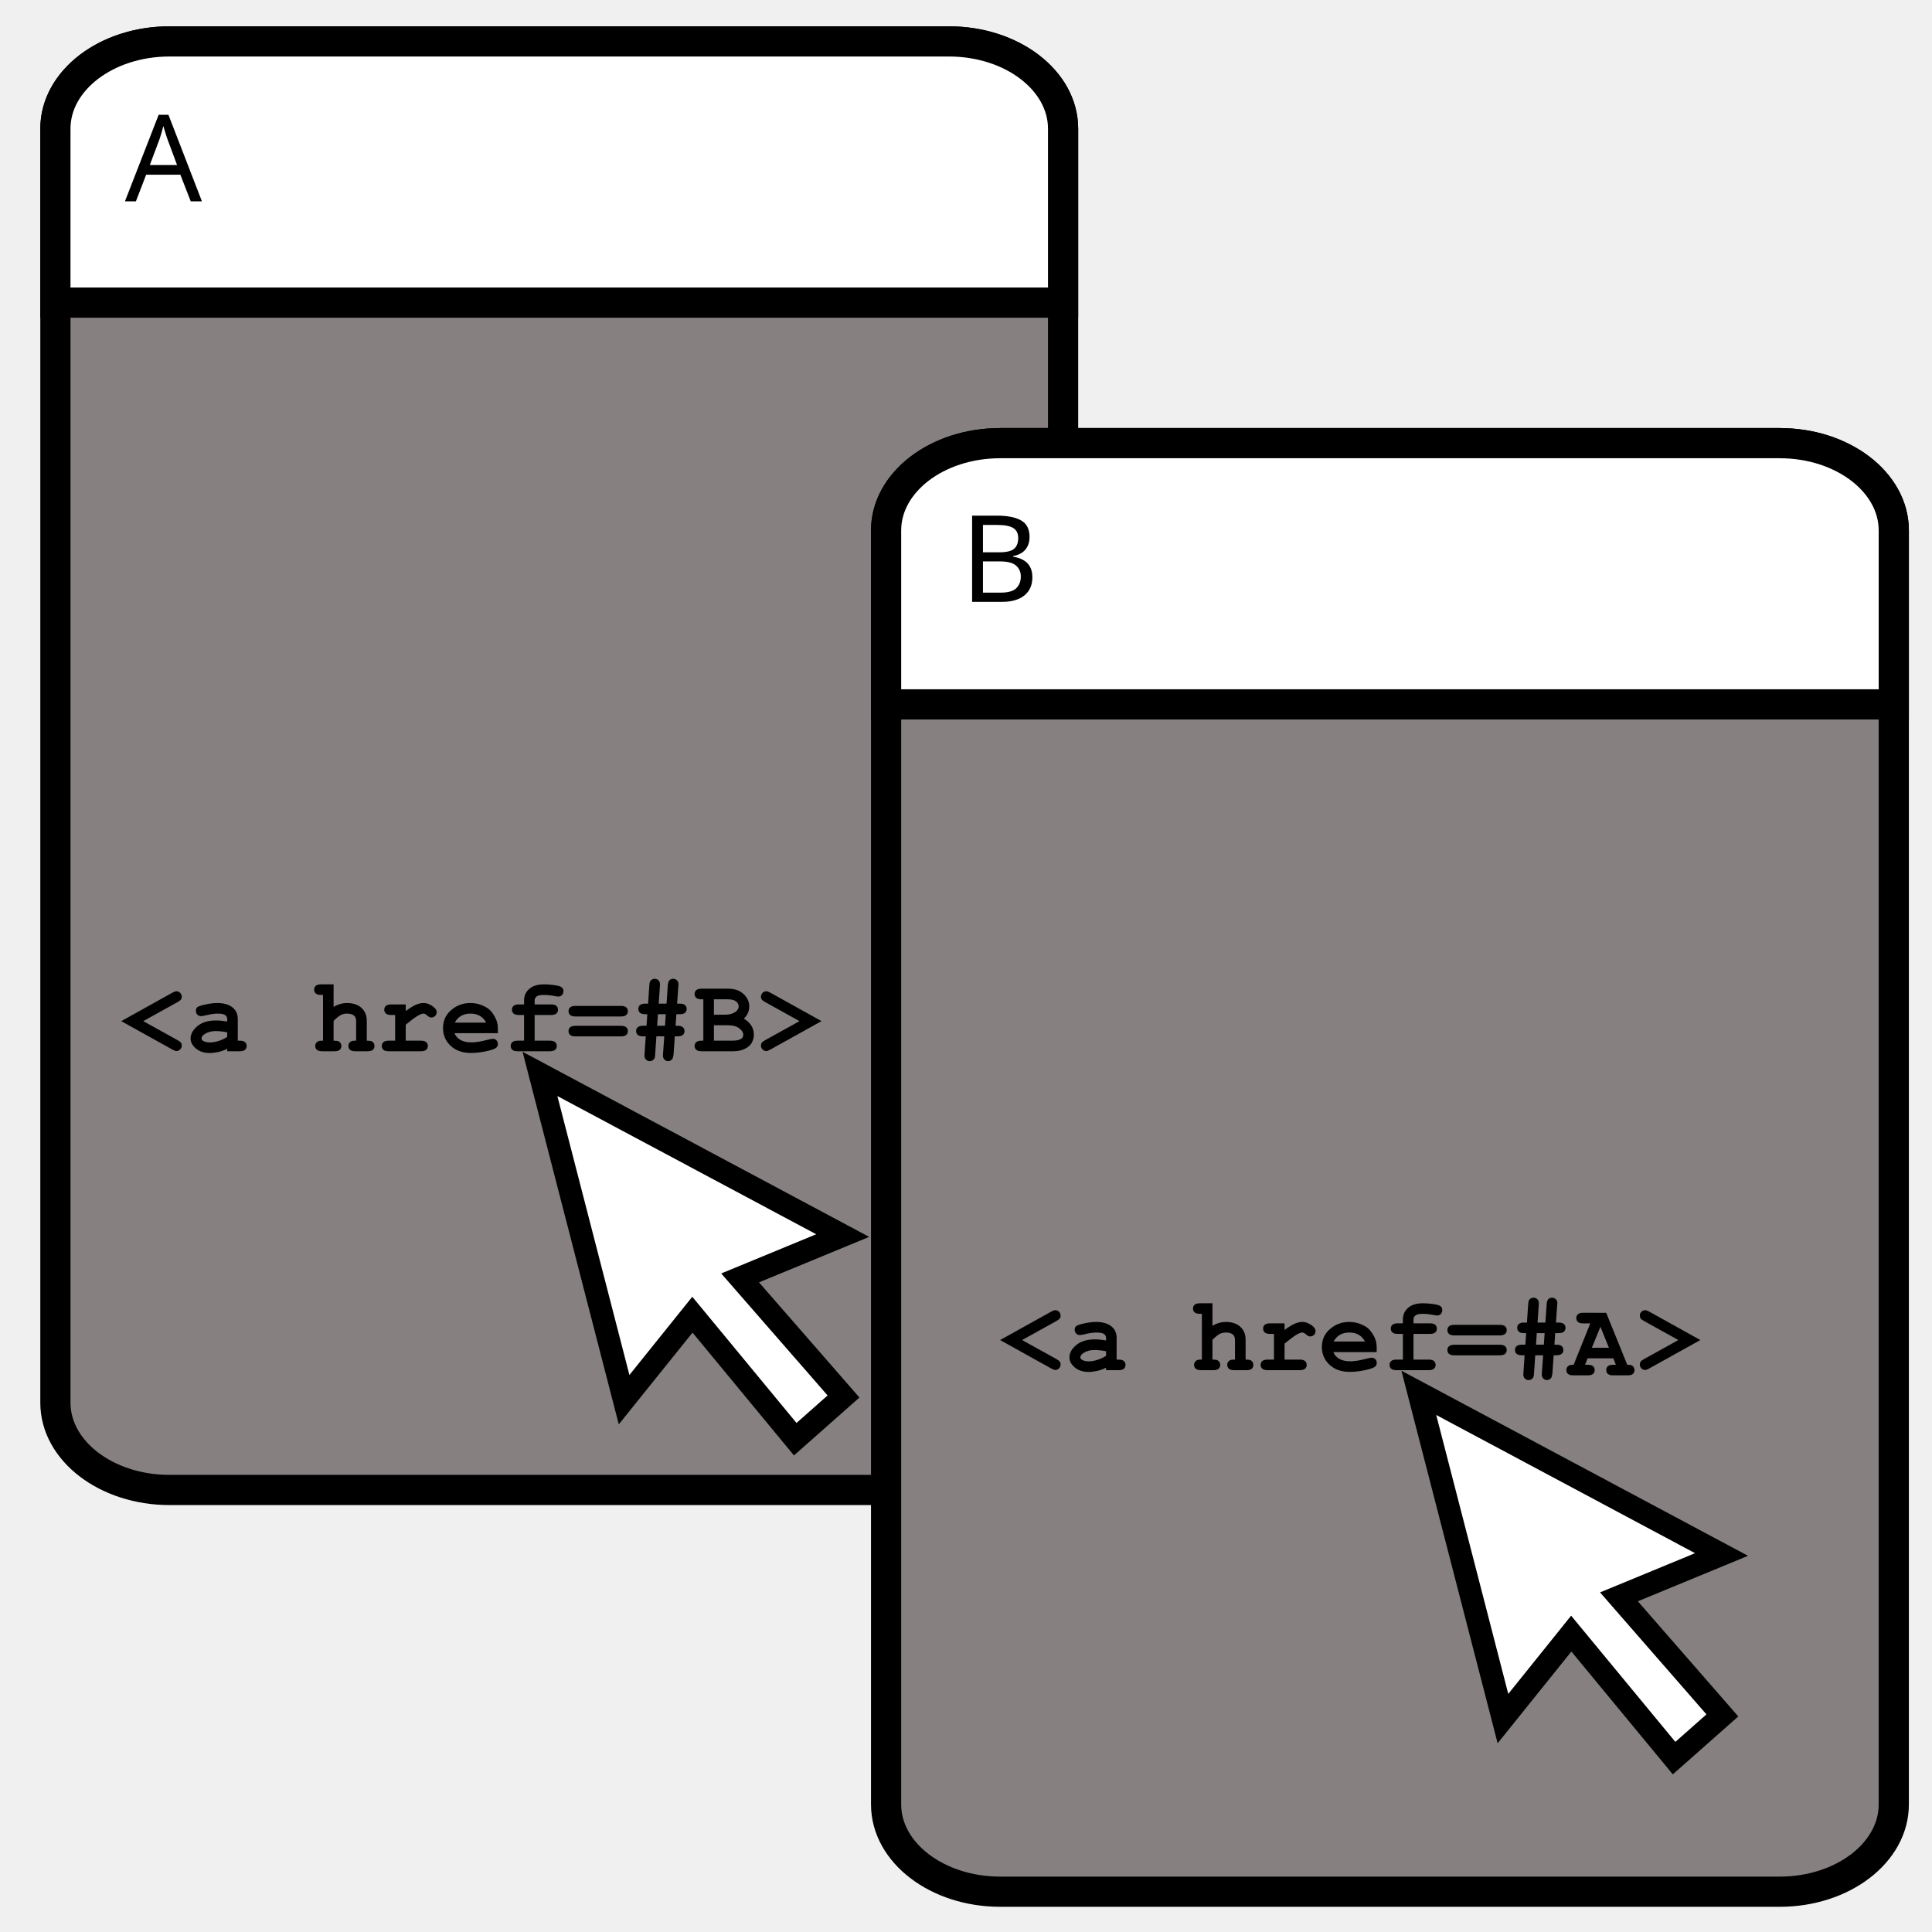
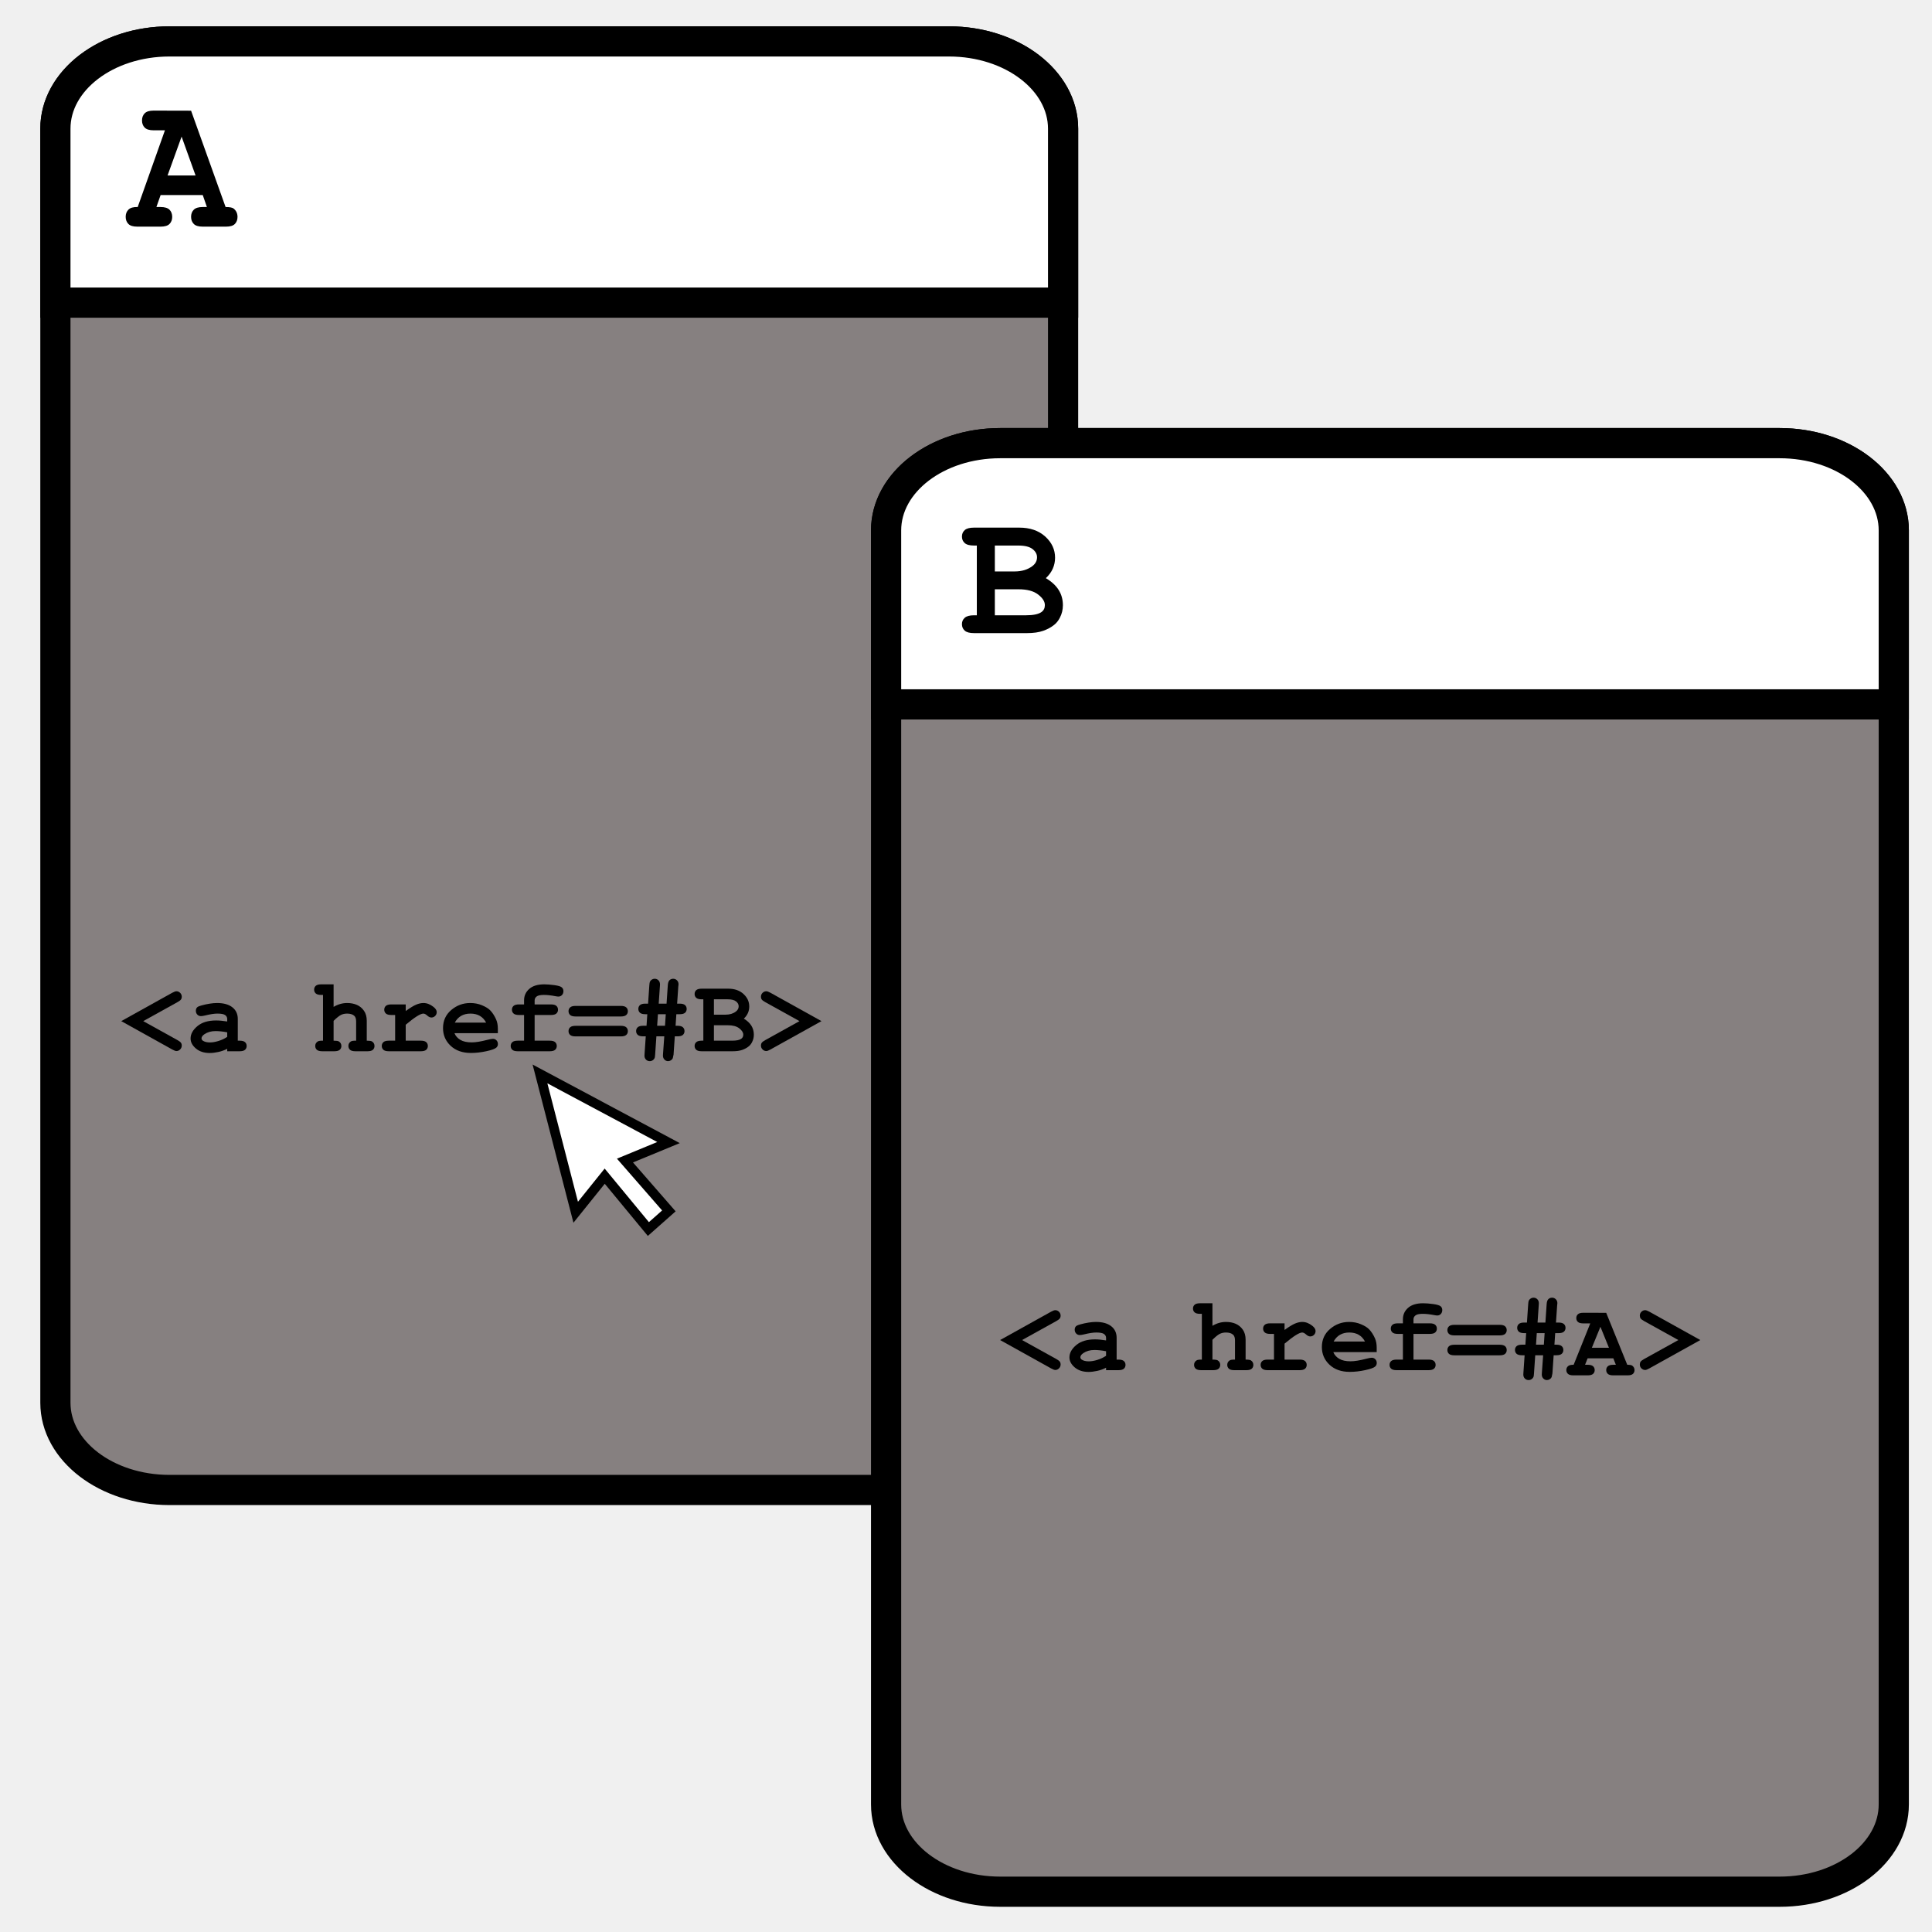
<svg xmlns="http://www.w3.org/2000/svg" version="1.1" x="0" y="0" width="256" height="256" viewBox="0, 0, 256, 256">
  <g id="Layer_1">
    <g id="left-window">
      <g>
        <path d="M22.46,5.487 L125.745,5.487 C134.095,5.487 140.865,10.665 140.865,17.051 L140.865,185.866 C140.865,192.252 134.095,197.43 125.745,197.43 L22.46,197.43 C14.11,197.43 7.34,192.252 7.34,185.866 L7.34,17.051 C7.34,10.665 14.11,5.487 22.46,5.487 z" fill="#868080" />
        <path d="M22.46,5.487 L125.745,5.487 C134.095,5.487 140.865,10.665 140.865,17.051 L140.865,185.866 C140.865,192.252 134.095,197.43 125.745,197.43 L22.46,197.43 C14.11,197.43 7.34,192.252 7.34,185.866 L7.34,17.051 C7.34,10.665 14.11,5.487 22.46,5.487 z" fill-opacity="0" stroke="#000000" stroke-width="4" />
      </g>
      <g>
        <path d="M125.745,5.487 C134.096,5.487 140.865,10.665 140.865,17.052 L140.865,40.1 L7.34,40.1 L7.34,17.051 C7.34,10.665 14.11,5.487 22.46,5.487 L125.745,5.487 z" fill="#FFFFFF" />
        <path d="M125.745,5.487 C134.096,5.487 140.865,10.665 140.865,17.052 L140.865,40.1 L7.34,40.1 L7.34,17.051 C7.34,10.665 14.11,5.487 22.46,5.487 L125.745,5.487 z" fill-opacity="0" stroke="#000000" stroke-width="4" />
+         <path d="M 20.352 14.656 L 25.319 14.668 L 29.892 27.433 C 30.43 27.433 30.786 27.5 30.958 27.635 C 31.3 27.914 31.472 28.282 31.472 28.739 C 31.472 29.117 31.356 29.429 31.127 29.67 C 30.894 29.911 30.502 30.031 29.949 30.031 L 26.854 30.031 C 26.301 30.031 25.907 29.911 25.673 29.67 C 25.436 29.429 25.319 29.113 25.319 28.725 C 25.319 28.344 25.436 28.034 25.673 27.795 C 25.907 27.554 26.301 27.433 26.854 27.433 L 27.416 27.433 L 26.866 25.848 L 21.282 25.848 L 20.723 27.433 L 21.282 27.433 C 21.835 27.433 22.23 27.554 22.466 27.795 C 22.701 28.034 22.818 28.35 22.818 28.739 C 22.818 29.117 22.701 29.429 22.466 29.67 C 22.23 29.911 21.835 30.031 21.284 30.031 L 18.189 30.031 C 17.636 30.031 17.242 29.911 17.008 29.67 C 16.771 29.429 16.653 29.113 16.653 28.725 C 16.653 28.336 16.776 28.019 17.023 27.774 C 17.27 27.529 17.676 27.414 18.246 27.433 L 21.855 17.266 L 20.352 17.266 C 19.799 17.266 19.405 17.145 19.171 16.905 C 18.934 16.664 18.817 16.351 18.817 15.961 C 18.817 15.572 18.934 15.258 19.171 15.017 C 19.405 14.776 19.799 14.656 20.352 14.656 Z M 24.063 18.102 L 22.203 23.25 L 25.913 23.25 L 24.063 18.102 Z" fill="#000000" />
      </g>
-       <text transform="matrix(1, 0, 0, 1, 21.355, 23.18)" id="title">
-         <tspan x="-4.801" y="3.5" font-family="CourierNewPS-BoldMT" font-size="16" fill="#000000">A</tspan>
-       </text>
-       <g id="anchor-and-cursor">
-         <g id="cursor">
+       <g id="left-anchor-and-cursor">
+         <g id="left-cursor" class="cursor" transform="matrix(0.424642, 0, 0, 0.424642, 41.16686, 81.874)">
          <path d="M71.55,142.301 L111.661,163.72 L98.068,169.33 L111.77,185.041 L105.373,190.701 L91.748,174.202 L82.697,185.463 L71.55,142.301 z" fill="#FFFFFF" />
          <path d="M71.55,142.301 L111.661,163.72 L98.068,169.33 L111.77,185.041 L105.373,190.701 L91.748,174.202 L82.697,185.463 L71.55,142.301 z" fill-opacity="0" stroke="#000000" stroke-width="3" />
        </g>
-         <g id="anchor-text">
+         <g id="left-anchor-text">
          <path d="M89.203,129.692 Q89.497,129.692 89.703,129.901 Q89.908,130.109 89.908,130.41 Q89.908,130.478 89.901,130.526 L89.88,130.683 L89.723,132.987 L90.051,132.987 Q90.557,132.987 90.772,133.182 Q90.988,133.377 90.988,133.691 Q90.988,133.999 90.776,134.194 Q90.564,134.388 90.058,134.388 L89.62,134.388 L89.518,135.92 L89.764,135.92 Q90.27,135.92 90.485,136.115 Q90.701,136.309 90.701,136.624 Q90.701,136.931 90.489,137.126 Q90.277,137.321 89.771,137.321 L89.415,137.321 L89.251,139.727 Q89.245,139.782 89.149,140.213 Q89.08,140.377 88.903,140.493 Q88.725,140.609 88.527,140.609 Q88.246,140.609 88.045,140.401 Q87.843,140.192 87.843,139.878 Q87.843,139.823 87.857,139.618 L88.021,137.321 L86.975,137.321 L86.811,139.72 Q86.784,140.083 86.756,140.151 Q86.681,140.356 86.5,140.483 Q86.319,140.609 86.1,140.609 Q85.799,140.609 85.598,140.404 Q85.396,140.199 85.396,139.878 Q85.396,139.802 85.41,139.625 L85.567,137.321 L85.225,137.321 Q84.719,137.321 84.504,137.126 Q84.288,136.931 84.288,136.617 Q84.288,136.309 84.504,136.115 Q84.719,135.92 85.225,135.92 L85.669,135.92 L85.772,134.388 L85.519,134.388 Q85.013,134.388 84.798,134.194 Q84.582,133.999 84.582,133.684 Q84.582,133.377 84.798,133.182 Q85.013,132.987 85.512,132.987 L85.874,132.987 L86.038,130.581 Q86.066,130.225 86.1,130.136 Q86.175,129.938 86.356,129.815 Q86.537,129.692 86.756,129.692 Q87.043,129.692 87.248,129.897 Q87.453,130.102 87.453,130.444 Q87.453,130.526 87.44,130.683 L87.283,132.987 L88.322,132.987 L88.486,130.581 Q88.513,130.089 88.708,129.89 Q88.903,129.692 89.203,129.692 z M88.219,134.388 L87.18,134.388 L87.077,135.92 L88.117,135.92 L88.219,134.388 z" fill="#000000" />
          <path d="M28.76,132.905 Q30.066,132.905 30.787,133.469 Q31.508,134.033 31.508,135.011 L31.508,137.895 L31.747,137.895 Q32.253,137.895 32.469,138.09 Q32.684,138.285 32.684,138.599 Q32.684,138.907 32.469,139.102 Q32.253,139.297 31.747,139.297 L30.107,139.297 L30.107,138.969 Q29.58,139.249 28.945,139.389 Q28.309,139.529 27.789,139.529 Q26.662,139.529 25.957,138.931 Q25.253,138.333 25.253,137.608 Q25.253,136.726 26.152,135.971 Q27.051,135.216 28.637,135.216 Q29.273,135.216 30.107,135.352 L30.107,135.017 Q30.107,134.703 29.837,134.505 Q29.567,134.306 28.808,134.306 Q28.186,134.306 27.195,134.553 Q26.826,134.641 26.62,134.641 Q26.34,134.641 26.145,134.44 Q25.951,134.238 25.951,133.924 Q25.951,133.746 26.019,133.616 Q26.087,133.486 26.21,133.407 Q26.333,133.329 26.723,133.219 Q27.243,133.076 27.783,132.99 Q28.323,132.905 28.76,132.905 z M28.555,136.624 Q27.701,136.624 27.085,137.041 Q26.703,137.307 26.703,137.581 Q26.703,137.779 26.887,137.902 Q27.229,138.128 27.824,138.128 Q28.329,138.128 28.969,137.929 Q29.608,137.731 30.107,137.389 L30.107,136.788 Q29.266,136.624 28.555,136.624 z" fill="#000000" />
          <path d="M62.304,132.905 Q63.159,132.905 63.873,133.206 Q64.587,133.507 64.936,133.855 Q65.428,134.361 65.749,135.106 Q65.968,135.626 65.968,136.309 L65.968,136.904 L60.219,136.904 Q60.438,137.451 60.995,137.786 Q61.552,138.121 62.502,138.121 Q63.282,138.121 64.574,137.786 Q65.107,137.649 65.312,137.649 Q65.592,137.649 65.784,137.847 Q65.975,138.046 65.975,138.346 Q65.975,138.62 65.77,138.811 Q65.496,139.064 64.437,139.293 Q63.377,139.522 62.4,139.522 Q60.718,139.522 59.71,138.572 Q58.702,137.622 58.702,136.234 Q58.702,134.758 59.792,133.831 Q60.882,132.905 62.304,132.905 z M62.338,134.306 Q61.627,134.306 61.108,134.604 Q60.588,134.901 60.26,135.503 L64.416,135.503 Q64.095,134.901 63.576,134.604 Q63.056,134.306 62.338,134.306 z" fill="#000000" />
          <path d="M96.491,131.005 Q97.748,131.005 98.514,131.705 Q99.28,132.406 99.28,133.37 Q99.28,133.828 99.102,134.231 Q98.924,134.635 98.562,134.976 Q99.225,135.373 99.557,135.903 Q99.888,136.432 99.888,137.102 Q99.888,137.635 99.649,138.094 Q99.471,138.442 99.211,138.647 Q98.863,138.934 98.357,139.115 Q97.851,139.297 97.092,139.297 L92.977,139.297 Q92.471,139.297 92.256,139.102 Q92.04,138.907 92.04,138.593 Q92.04,138.285 92.259,138.09 Q92.478,137.895 92.977,137.895 L93.196,137.895 L93.196,132.413 L92.977,132.413 Q92.471,132.413 92.256,132.218 Q92.04,132.023 92.04,131.709 Q92.04,131.394 92.256,131.199 Q92.471,131.005 92.977,131.005 L96.491,131.005 z M96.45,135.851 L94.597,135.851 L94.597,137.895 L97.017,137.895 Q97.871,137.895 98.22,137.642 Q98.487,137.451 98.487,137.095 Q98.487,136.672 97.96,136.261 Q97.434,135.851 96.45,135.851 z M96.422,132.413 L94.597,132.413 L94.597,134.45 L96.135,134.45 Q96.962,134.45 97.509,134.033 Q97.878,133.753 97.878,133.336 Q97.878,132.967 97.53,132.69 Q97.181,132.413 96.422,132.413 z" fill="#000000" />
          <path d="M72.12,130.43 Q72.702,130.43 73.464,130.536 Q74.226,130.642 74.441,130.834 Q74.657,131.025 74.657,131.326 Q74.657,131.647 74.465,131.849 Q74.274,132.051 73.994,132.051 Q73.864,132.051 73.604,132.003 Q72.736,131.832 72.066,131.832 Q71.369,131.832 71.105,132.04 Q70.842,132.249 70.842,132.556 L70.842,133.09 L73.002,133.09 Q73.508,133.09 73.724,133.284 Q73.939,133.479 73.939,133.794 Q73.939,134.101 73.724,134.296 Q73.508,134.491 73.002,134.491 L70.842,134.491 L70.842,137.895 L72.838,137.895 Q73.344,137.895 73.559,138.09 Q73.775,138.285 73.775,138.599 Q73.775,138.907 73.559,139.102 Q73.344,139.297 72.838,139.297 L68.607,139.297 Q68.101,139.297 67.886,139.102 Q67.67,138.907 67.67,138.593 Q67.67,138.285 67.886,138.09 Q68.101,137.895 68.607,137.895 L69.441,137.895 L69.441,134.491 L68.771,134.491 Q68.265,134.491 68.05,134.296 Q67.834,134.101 67.834,133.787 Q67.834,133.479 68.05,133.284 Q68.265,133.09 68.771,133.09 L69.441,133.09 L69.441,132.556 Q69.441,131.64 70.128,131.035 Q70.815,130.43 72.12,130.43 z" fill="#000000" />
          <path d="M56.104,132.905 Q56.787,132.905 57.43,133.411 Q57.868,133.753 57.868,134.108 Q57.868,134.409 57.659,134.617 Q57.451,134.826 57.157,134.826 Q56.897,134.826 56.61,134.566 Q56.323,134.306 56.097,134.306 Q55.803,134.306 55.219,134.676 Q54.634,135.045 53.759,135.783 L53.759,137.895 L55.755,137.895 Q56.261,137.895 56.476,138.09 Q56.692,138.285 56.692,138.599 Q56.692,138.907 56.476,139.102 Q56.261,139.297 55.755,139.297 L51.524,139.297 Q51.018,139.297 50.803,139.102 Q50.587,138.907 50.587,138.593 Q50.587,138.285 50.803,138.09 Q51.018,137.895 51.524,137.895 L52.358,137.895 L52.358,134.491 L51.852,134.491 Q51.346,134.491 51.131,134.296 Q50.915,134.101 50.915,133.787 Q50.915,133.479 51.131,133.284 Q51.346,133.09 51.852,133.09 L53.759,133.09 L53.759,133.965 Q54.641,133.329 55.15,133.117 Q55.66,132.905 56.104,132.905 z" fill="#000000" />
          <path d="M44.203,130.43 L44.203,133.418 Q44.64,133.158 45.088,133.032 Q45.536,132.905 45.994,132.905 Q46.718,132.905 47.286,133.151 Q47.853,133.397 48.225,133.927 Q48.598,134.457 48.598,135.263 L48.598,137.895 Q49.131,137.895 49.295,137.998 Q49.623,138.21 49.623,138.599 Q49.623,138.907 49.412,139.102 Q49.2,139.297 48.694,139.297 L47.094,139.297 Q46.595,139.297 46.38,139.102 Q46.164,138.907 46.164,138.593 Q46.164,138.21 46.493,137.998 Q46.663,137.888 47.19,137.895 L47.19,135.359 Q47.19,134.819 46.944,134.6 Q46.622,134.306 45.994,134.306 Q45.529,134.306 45.17,134.488 Q44.811,134.669 44.203,135.27 L44.203,137.895 Q44.743,137.895 44.9,137.998 Q45.235,138.21 45.235,138.599 Q45.235,138.907 45.019,139.102 Q44.804,139.297 44.298,139.297 L42.705,139.297 Q42.2,139.297 41.984,139.102 Q41.769,138.907 41.769,138.593 Q41.769,138.21 42.104,137.998 Q42.268,137.888 42.801,137.895 L42.801,131.832 L42.562,131.832 Q42.056,131.832 41.841,131.637 Q41.625,131.442 41.625,131.128 Q41.625,130.82 41.841,130.625 Q42.056,130.43 42.562,130.43 L44.203,130.43 z" fill="#000000" />
          <path d="M101.542,131.346 Q101.72,131.346 102.089,131.545 L108.85,135.304 L102.089,139.064 Q101.72,139.269 101.542,139.269 Q101.255,139.269 101.043,139.057 Q100.831,138.845 100.831,138.545 Q100.831,138.312 100.944,138.162 Q101.057,138.011 101.399,137.82 L105.938,135.304 L101.399,132.789 Q101.057,132.597 100.944,132.447 Q100.831,132.297 100.831,132.064 Q100.831,131.77 101.043,131.558 Q101.255,131.346 101.542,131.346 z" fill="#000000" />
          <path d="M23.373,131.346 Q23.661,131.346 23.872,131.558 Q24.084,131.77 24.084,132.064 Q24.084,132.297 23.972,132.447 Q23.859,132.597 23.517,132.789 L18.978,135.304 L23.517,137.82 Q23.859,138.011 23.972,138.162 Q24.084,138.312 24.084,138.545 Q24.084,138.839 23.872,139.054 Q23.661,139.269 23.38,139.269 Q23.196,139.269 22.827,139.064 L16.066,135.304 L22.827,131.545 Q23.196,131.346 23.373,131.346 z" fill="#000000" />
          <path d="M82.258,135.926 Q82.764,135.927 82.979,136.121 Q83.195,136.316 83.195,136.631 Q83.195,136.945 82.979,137.136 Q82.764,137.328 82.258,137.328 L76.27,137.328 Q75.764,137.328 75.549,137.136 Q75.333,136.945 75.333,136.631 Q75.333,136.316 75.549,136.121 Q75.764,135.927 76.27,135.927 L82.258,135.926 z" fill="#000000" />
          <path d="M82.258,133.288 Q82.764,133.288 82.979,133.483 Q83.195,133.677 83.195,133.992 Q83.195,134.3 82.979,134.494 Q82.764,134.689 82.258,134.689 L76.27,134.689 Q75.764,134.689 75.549,134.494 Q75.333,134.3 75.333,133.985 Q75.333,133.677 75.549,133.483 Q75.764,133.288 76.27,133.288 L82.258,133.288 z" fill="#000000" />
        </g>
      </g>
    </g>
    <g id="right-window">
      <g>
        <path d="M132.532,58.719 L235.817,58.719 C244.167,58.719 250.936,63.896 250.936,70.283 L250.936,239.097 C250.936,245.484 244.167,250.661 235.817,250.661 L132.532,250.661 C124.181,250.661 117.412,245.484 117.412,239.097 L117.412,70.283 C117.412,63.896 124.181,58.719 132.532,58.719 z" fill="#868080" />
        <path d="M132.532,58.719 L235.817,58.719 C244.167,58.719 250.936,63.896 250.936,70.283 L250.936,239.097 C250.936,245.484 244.167,250.661 235.817,250.661 L132.532,250.661 C124.181,250.661 117.412,245.484 117.412,239.097 L117.412,70.283 C117.412,63.896 124.181,58.719 132.532,58.719 z" fill-opacity="0" stroke="#000000" stroke-width="4" />
      </g>
      <g>
        <path d="M235.817,58.719 C244.167,58.719 250.936,63.896 250.936,70.283 L250.936,93.332 L117.412,93.332 L117.412,70.283 C117.412,63.896 124.181,58.719 132.532,58.719 L235.817,58.719 z" fill="#FFFFFF" />
        <path d="M235.817,58.719 C244.167,58.719 250.936,63.896 250.936,70.283 L250.936,93.332 L117.412,93.332 L117.412,70.283 C117.412,63.896 124.181,58.719 132.532,58.719 L235.817,58.719 z" fill-opacity="0" stroke="#000000" stroke-width="4" />
+         <path d="M 135.049 69.913 C 136.478 69.913 137.626 70.305 138.498 71.093 C 139.367 71.881 139.802 72.817 139.802 73.9 C 139.802 74.413 139.7 74.898 139.499 75.35 C 139.296 75.807 138.991 76.223 138.579 76.608 C 139.332 77.054 139.898 77.572 140.276 78.169 C 140.65 78.763 140.839 79.438 140.839 80.192 C 140.839 80.789 140.703 81.348 140.432 81.863 C 140.229 82.254 139.98 82.564 139.686 82.794 C 139.289 83.117 138.805 83.381 138.23 83.584 C 137.653 83.789 136.937 83.891 136.074 83.891 L 129.061 83.891 C 128.483 83.891 128.075 83.782 127.833 83.562 C 127.586 83.344 127.463 83.057 127.463 82.704 C 127.463 82.358 127.587 82.075 127.837 81.856 C 128.086 81.636 128.491 81.529 129.061 81.529 L 129.435 81.529 L 129.435 72.287 L 129.061 72.287 C 128.483 72.287 128.075 72.178 127.833 71.959 C 127.586 71.738 127.463 71.454 127.463 71.1 C 127.463 70.747 127.586 70.458 127.833 70.242 C 128.075 70.024 128.483 69.913 129.061 69.913 L 135.049 69.913 Z M 134.979 78.084 L 131.821 78.084 L 131.821 81.529 L 135.946 81.529 C 136.917 81.529 137.601 81.384 137.996 81.102 C 138.3 80.886 138.45 80.579 138.45 80.18 C 138.45 79.702 138.151 79.235 137.553 78.774 C 136.956 78.312 136.098 78.084 134.979 78.084 Z M 134.931 72.287 L 131.821 72.287 L 131.821 75.72 L 134.444 75.72 C 135.382 75.72 136.161 75.486 136.784 75.019 C 137.203 74.703 137.413 74.311 137.413 73.842 C 137.413 73.428 137.215 73.064 136.819 72.754 C 136.424 72.444 135.794 72.287 134.931 72.287 Z" fill="#000000" />
      </g>
-       <text transform="matrix(1, 0, 0, 1, 132.064, 76.247)" id="title">
-         <tspan x="-4.801" y="3.5" font-family="CourierNewPS-BoldMT" font-size="16" fill="#000000">B</tspan>
-       </text>
-       <g id="anchor-and-cursor">
-         <g id="cursor">
-           <path d="M188.002,184.561 L228.112,205.979 L214.52,211.59 L228.222,227.301 L221.825,232.96 L208.199,216.461 L199.149,227.722 L188.002,184.561 z" fill="#FFFFFF" />
-           <path d="M188.002,184.561 L228.112,205.979 L214.52,211.59 L228.222,227.301 L221.825,232.96 L208.199,216.461 L199.149,227.722 L188.002,184.561 z" fill-opacity="0" stroke="#000000" stroke-width="3" />
-         </g>
-         <g id="anchor-text">
+       <g id="right-anchor-and-cursor">
+         <g id="right-anchor-text">
          <path d="M205.656,171.95 Q205.95,171.95 206.155,172.159 Q206.36,172.367 206.36,172.668 Q206.36,172.737 206.353,172.784 L206.332,172.942 L206.175,175.245 L206.503,175.245 Q207.009,175.245 207.225,175.44 Q207.44,175.635 207.44,175.949 Q207.44,176.257 207.228,176.452 Q207.016,176.647 206.51,176.647 L206.073,176.647 L205.97,178.178 L206.216,178.178 Q206.722,178.178 206.938,178.373 Q207.153,178.568 207.153,178.882 Q207.153,179.19 206.941,179.384 Q206.729,179.579 206.223,179.579 L205.868,179.579 L205.704,181.985 Q205.697,182.04 205.601,182.471 Q205.533,182.635 205.355,182.751 Q205.177,182.867 204.979,182.867 Q204.699,182.867 204.497,182.659 Q204.295,182.45 204.295,182.136 Q204.295,182.081 204.309,181.876 L204.473,179.579 L203.427,179.579 L203.263,181.979 Q203.236,182.341 203.209,182.409 Q203.133,182.614 202.952,182.741 Q202.771,182.867 202.552,182.867 Q202.251,182.867 202.05,182.662 Q201.848,182.457 201.848,182.136 Q201.848,182.061 201.862,181.883 L202.019,179.579 L201.677,179.579 Q201.171,179.579 200.956,179.384 Q200.741,179.19 200.741,178.875 Q200.741,178.568 200.956,178.373 Q201.171,178.178 201.677,178.178 L202.122,178.178 L202.224,176.647 L201.971,176.647 Q201.465,176.647 201.25,176.452 Q201.035,176.257 201.035,175.943 Q201.035,175.635 201.25,175.44 Q201.465,175.245 201.964,175.245 L202.327,175.245 L202.491,172.839 Q202.518,172.484 202.552,172.395 Q202.627,172.196 202.809,172.073 Q202.99,171.95 203.209,171.95 Q203.496,171.95 203.701,172.155 Q203.906,172.361 203.906,172.702 Q203.906,172.784 203.892,172.942 L203.735,175.245 L204.774,175.245 L204.938,172.839 Q204.965,172.347 205.16,172.149 Q205.355,171.95 205.656,171.95 z M204.671,176.647 L203.632,176.647 L203.53,178.178 L204.569,178.178 L204.671,176.647 z" fill="#000000" />
          <path d="M145.212,175.163 Q146.518,175.163 147.239,175.727 Q147.96,176.291 147.96,177.269 L147.96,180.153 L148.2,180.153 Q148.706,180.154 148.921,180.348 Q149.136,180.543 149.136,180.858 Q149.136,181.165 148.921,181.36 Q148.706,181.555 148.2,181.555 L146.559,181.555 L146.559,181.227 Q146.033,181.507 145.397,181.647 Q144.761,181.787 144.242,181.787 Q143.114,181.787 142.41,181.189 Q141.706,180.591 141.706,179.866 Q141.706,178.985 142.605,178.229 Q143.503,177.474 145.089,177.474 Q145.725,177.474 146.559,177.611 L146.559,177.276 Q146.559,176.961 146.289,176.763 Q146.019,176.565 145.26,176.565 Q144.638,176.565 143.647,176.811 Q143.278,176.9 143.073,176.9 Q142.792,176.9 142.598,176.698 Q142.403,176.496 142.403,176.182 Q142.403,176.004 142.471,175.874 Q142.54,175.744 142.663,175.666 Q142.786,175.587 143.175,175.478 Q143.695,175.334 144.235,175.249 Q144.775,175.163 145.212,175.163 z M145.007,178.882 Q144.153,178.882 143.538,179.299 Q143.155,179.566 143.155,179.839 Q143.155,180.037 143.339,180.16 Q143.681,180.386 144.276,180.386 Q144.782,180.386 145.421,180.188 Q146.06,179.989 146.559,179.648 L146.559,179.046 Q145.718,178.882 145.007,178.882 z" fill="#000000" />
          <path d="M178.756,175.163 Q179.611,175.163 180.325,175.464 Q181.04,175.765 181.388,176.113 Q181.88,176.619 182.202,177.364 Q182.42,177.884 182.42,178.568 L182.42,179.162 L176.671,179.162 Q176.89,179.709 177.447,180.044 Q178.004,180.379 178.955,180.379 Q179.734,180.379 181.026,180.044 Q181.559,179.907 181.764,179.907 Q182.044,179.907 182.236,180.106 Q182.427,180.304 182.427,180.605 Q182.427,180.878 182.222,181.07 Q181.949,181.322 180.889,181.551 Q179.83,181.78 178.852,181.78 Q177.17,181.78 176.162,180.83 Q175.154,179.88 175.154,178.492 Q175.154,177.016 176.244,176.09 Q177.334,175.163 178.756,175.163 z M178.79,176.565 Q178.08,176.565 177.56,176.862 Q177.041,177.159 176.712,177.761 L180.869,177.761 Q180.547,177.159 180.028,176.862 Q179.508,176.565 178.791,176.565 z" fill="#000000" />
          <path d="M188.573,172.689 Q189.154,172.689 189.916,172.795 Q190.678,172.901 190.894,173.092 Q191.109,173.283 191.109,173.584 Q191.109,173.905 190.917,174.107 Q190.726,174.309 190.446,174.309 Q190.316,174.309 190.056,174.261 Q189.188,174.09 188.518,174.09 Q187.821,174.09 187.558,174.299 Q187.294,174.507 187.294,174.815 L187.294,175.348 L189.455,175.348 Q189.96,175.348 190.176,175.543 Q190.391,175.738 190.391,176.052 Q190.391,176.36 190.176,176.554 Q189.96,176.749 189.455,176.749 L187.294,176.749 L187.294,180.153 L189.29,180.153 Q189.796,180.154 190.012,180.348 Q190.227,180.543 190.227,180.858 Q190.227,181.165 190.012,181.36 Q189.796,181.555 189.291,181.555 L185.059,181.555 Q184.553,181.555 184.338,181.36 Q184.123,181.165 184.123,180.851 Q184.123,180.543 184.338,180.348 Q184.553,180.154 185.059,180.154 L185.893,180.153 L185.893,176.749 L185.223,176.749 Q184.717,176.749 184.502,176.554 Q184.287,176.36 184.287,176.045 Q184.287,175.738 184.502,175.543 Q184.717,175.348 185.223,175.348 L185.893,175.348 L185.893,174.815 Q185.893,173.899 186.58,173.294 Q187.267,172.689 188.573,172.689 z" fill="#000000" />
          <path d="M172.556,175.163 Q173.24,175.163 173.882,175.669 Q174.32,176.011 174.32,176.366 Q174.32,176.667 174.111,176.876 Q173.903,177.084 173.609,177.084 Q173.349,177.084 173.062,176.824 Q172.775,176.565 172.549,176.565 Q172.255,176.565 171.671,176.934 Q171.086,177.303 170.211,178.041 L170.211,180.153 L172.207,180.153 Q172.713,180.154 172.929,180.348 Q173.144,180.543 173.144,180.858 Q173.144,181.165 172.929,181.36 Q172.713,181.555 172.208,181.555 L167.976,181.555 Q167.47,181.555 167.255,181.36 Q167.04,181.165 167.04,180.851 Q167.04,180.543 167.255,180.348 Q167.47,180.154 167.976,180.154 L168.81,180.153 L168.81,176.749 L168.304,176.749 Q167.798,176.749 167.583,176.554 Q167.368,176.36 167.368,176.045 Q167.368,175.738 167.583,175.543 Q167.798,175.348 168.304,175.348 L170.211,175.348 L170.211,176.223 Q171.093,175.587 171.603,175.375 Q172.112,175.163 172.556,175.163 z" fill="#000000" />
          <path d="M160.655,172.689 L160.655,175.676 Q161.092,175.416 161.54,175.29 Q161.988,175.163 162.446,175.163 Q163.17,175.163 163.738,175.409 Q164.305,175.655 164.678,176.185 Q165.05,176.715 165.05,177.522 L165.05,180.153 Q165.584,180.154 165.748,180.256 Q166.076,180.468 166.076,180.858 Q166.076,181.165 165.864,181.36 Q165.652,181.555 165.146,181.555 L163.546,181.555 Q163.047,181.555 162.832,181.36 Q162.617,181.165 162.617,180.851 Q162.617,180.468 162.945,180.256 Q163.116,180.147 163.642,180.154 L163.642,177.617 Q163.642,177.077 163.396,176.859 Q163.075,176.565 162.446,176.565 Q161.981,176.565 161.622,176.746 Q161.263,176.927 160.655,177.529 L160.655,180.153 Q161.195,180.154 161.352,180.256 Q161.687,180.468 161.687,180.858 Q161.687,181.165 161.472,181.36 Q161.256,181.555 160.751,181.555 L159.158,181.555 Q158.652,181.555 158.437,181.36 Q158.221,181.165 158.221,180.851 Q158.221,180.468 158.556,180.256 Q158.72,180.147 159.253,180.154 L159.253,174.09 L159.014,174.09 Q158.508,174.09 158.293,173.895 Q158.078,173.7 158.078,173.386 Q158.078,173.078 158.293,172.884 Q158.508,172.689 159.014,172.689 L160.655,172.689 z" fill="#000000" />
          <path d="M217.995,173.605 Q218.172,173.605 218.542,173.803 L225.302,177.563 L218.541,181.322 Q218.172,181.528 217.995,181.528 Q217.708,181.528 217.496,181.316 Q217.284,181.104 217.284,180.803 Q217.284,180.571 217.396,180.42 Q217.509,180.27 217.851,180.078 L222.39,177.563 L217.851,175.047 Q217.509,174.856 217.396,174.705 Q217.284,174.555 217.284,174.322 Q217.284,174.029 217.496,173.817 Q217.708,173.605 217.995,173.605 z" fill="#000000" />
          <path d="M139.826,173.605 Q140.113,173.605 140.325,173.817 Q140.537,174.029 140.537,174.322 Q140.537,174.555 140.424,174.705 Q140.311,174.856 139.969,175.047 L135.43,177.563 L139.969,180.078 Q140.311,180.27 140.424,180.42 Q140.537,180.571 140.537,180.803 Q140.537,181.097 140.325,181.312 Q140.113,181.528 139.833,181.528 Q139.648,181.528 139.279,181.322 L132.518,177.563 L139.279,173.803 Q139.648,173.605 139.826,173.605 z" fill="#000000" />
          <path d="M198.71,178.185 Q199.216,178.185 199.432,178.38 Q199.647,178.574 199.647,178.889 Q199.647,179.203 199.432,179.395 Q199.216,179.586 198.71,179.586 L192.722,179.586 Q192.216,179.586 192.001,179.395 Q191.786,179.203 191.786,178.889 Q191.786,178.574 192.001,178.38 Q192.216,178.185 192.722,178.185 L198.71,178.185 z" fill="#000000" />
          <path d="M198.71,175.546 Q199.216,175.546 199.432,175.741 Q199.647,175.936 199.647,176.25 Q199.647,176.558 199.432,176.753 Q199.216,176.947 198.71,176.947 L192.722,176.947 Q192.216,176.947 192.001,176.753 Q191.786,176.558 191.786,176.243 Q191.786,175.936 192.001,175.741 Q192.216,175.546 192.722,175.546 L198.71,175.546 z" fill="#000000" />
          <path d="M209.802,173.949 L212.831,173.956 L215.619,180.84 Q216.112,180.84 216.269,180.949 Q216.583,181.175 216.583,181.544 Q216.583,181.851 216.372,182.046 Q216.16,182.241 215.654,182.241 L213.767,182.241 Q213.261,182.241 213.046,182.046 Q212.831,181.851 212.831,181.537 Q212.831,181.229 213.046,181.035 Q213.261,180.84 213.767,180.84 L214.109,180.84 L213.774,179.985 L210.369,179.985 L210.028,180.84 L210.369,180.84 Q210.875,180.84 211.091,181.035 Q211.306,181.229 211.306,181.544 Q211.306,181.851 211.091,182.046 Q210.875,182.241 210.37,182.241 L208.483,182.241 Q207.977,182.241 207.762,182.046 Q207.546,181.851 207.546,181.537 Q207.546,181.223 207.772,181.024 Q207.997,180.826 208.517,180.84 L210.718,175.357 L209.802,175.357 Q209.296,175.357 209.081,175.162 Q208.866,174.968 208.866,174.653 Q208.866,174.339 209.081,174.144 Q209.296,173.949 209.802,173.949 z M212.065,175.808 L210.93,178.584 L213.193,178.584 L212.065,175.808 z" fill="#000000" />
        </g>
      </g>
    </g>
  </g>
</svg>
